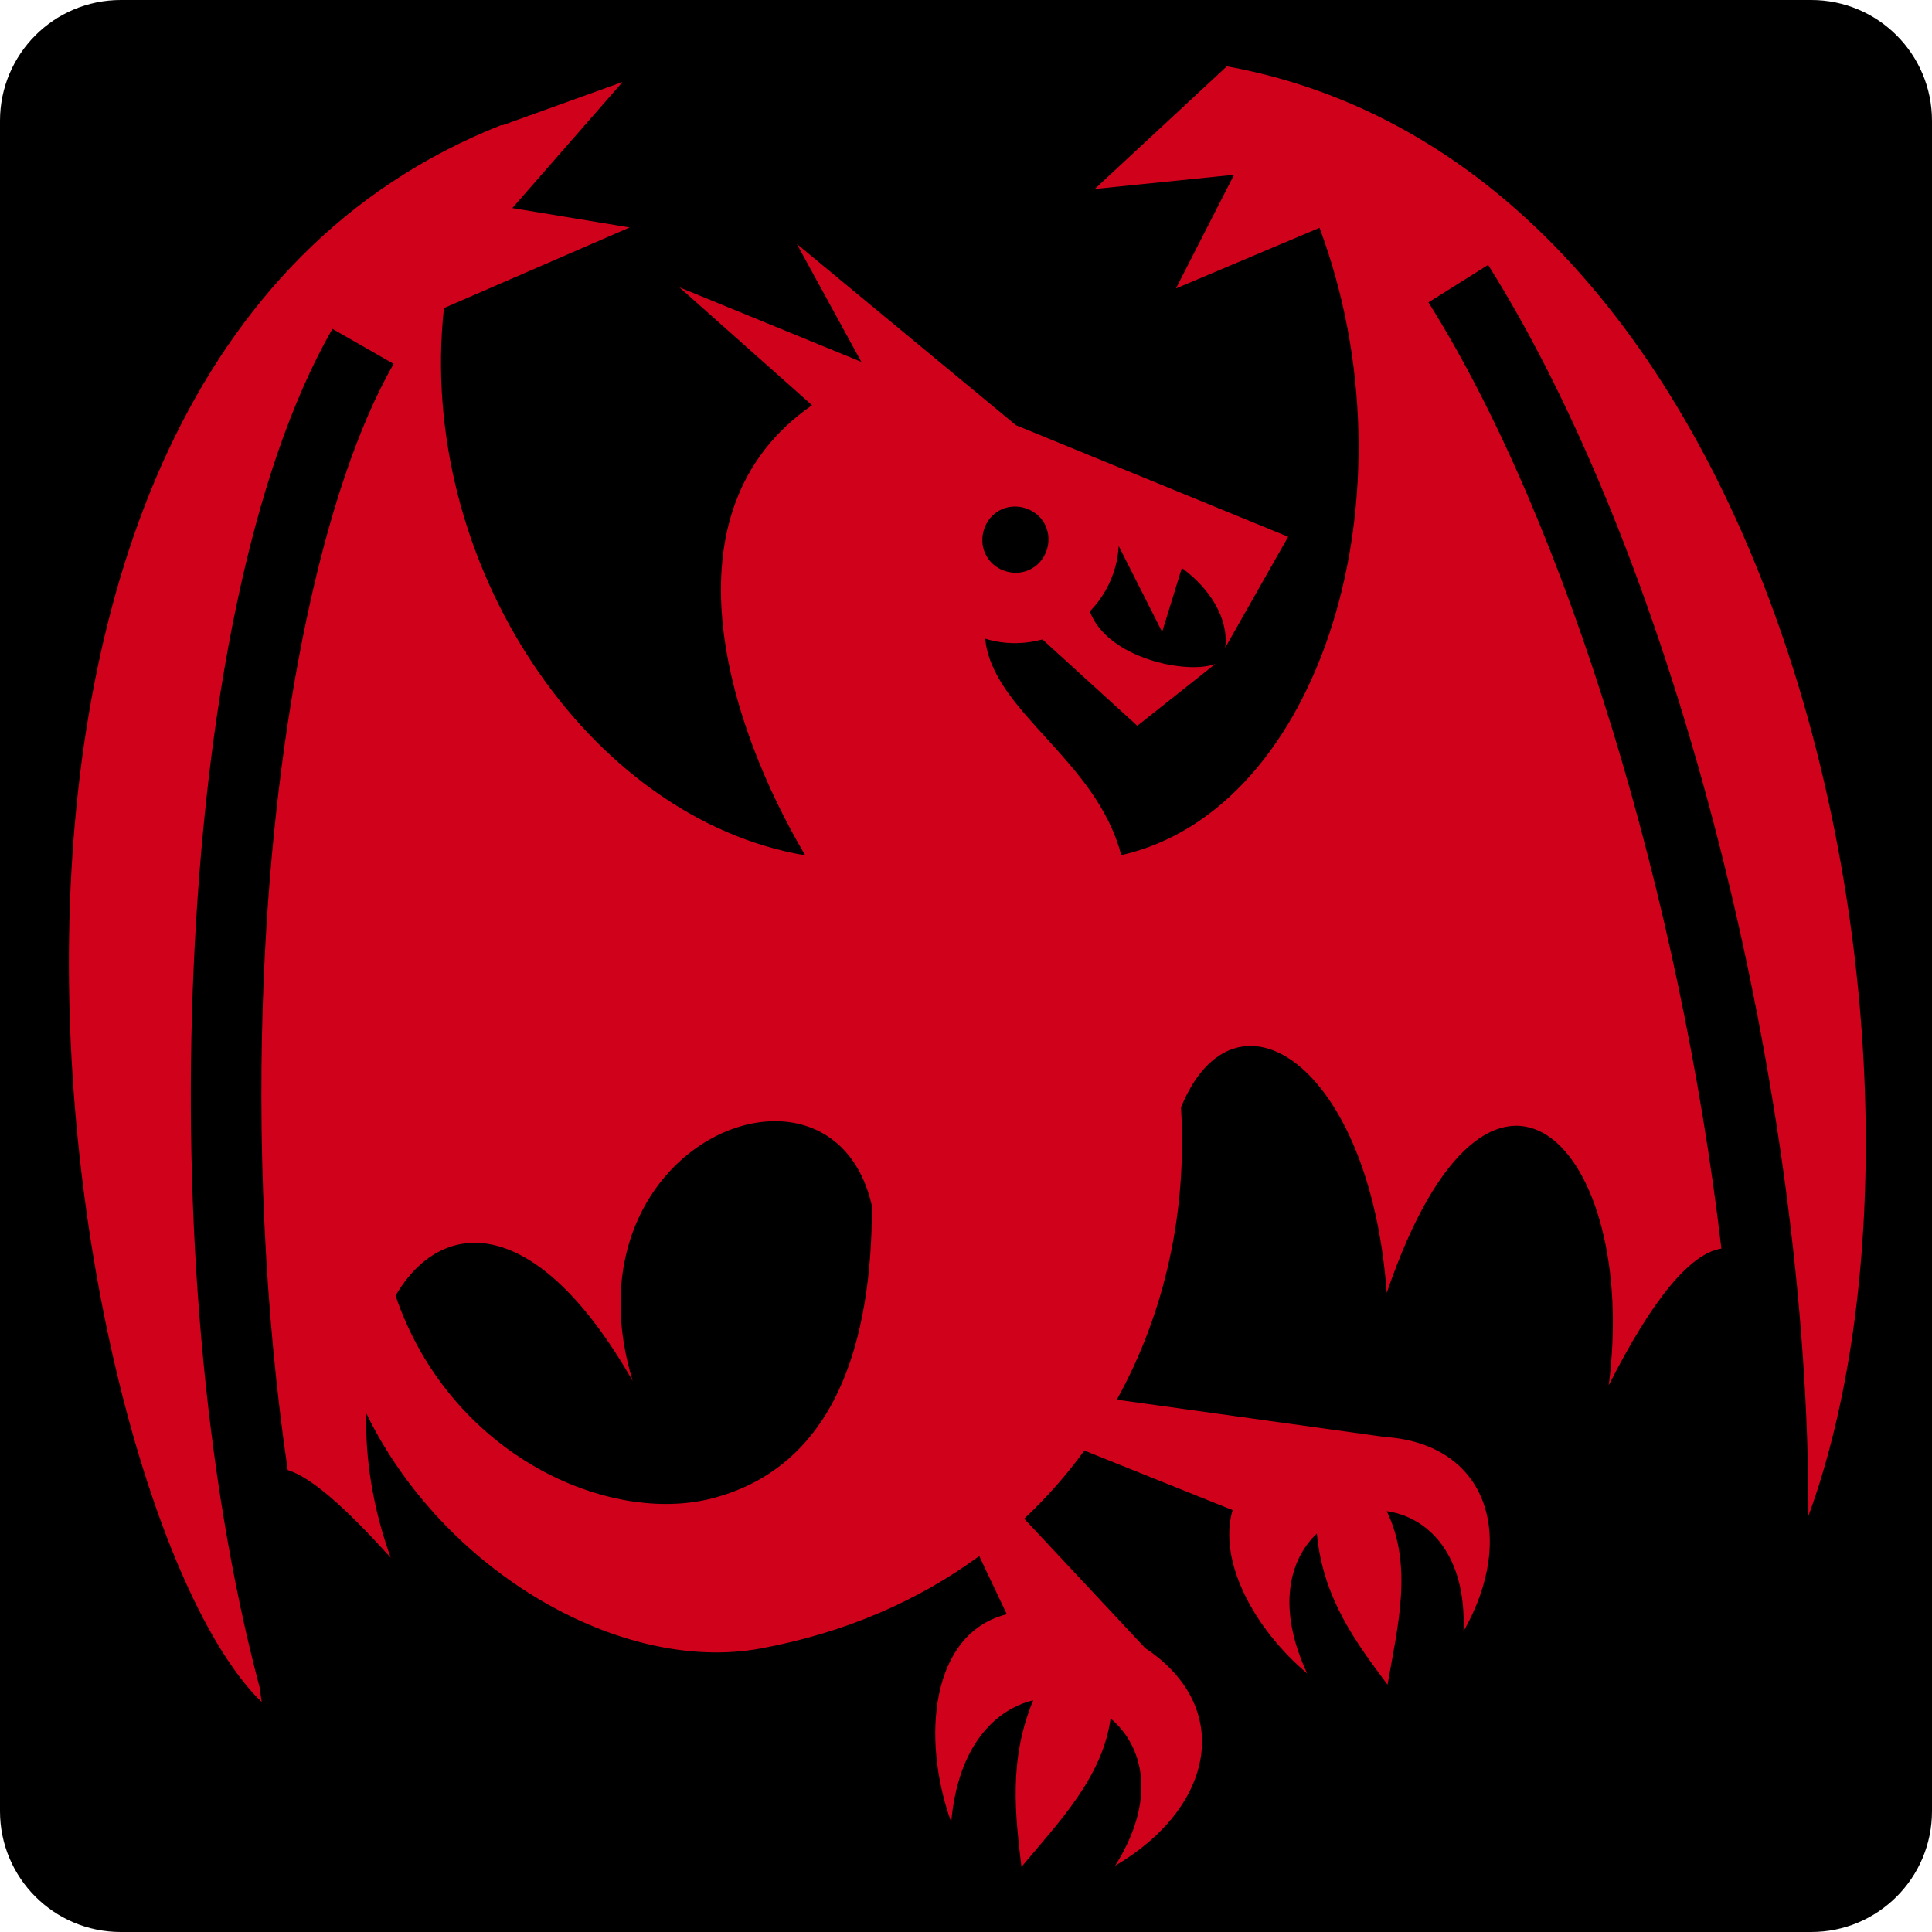
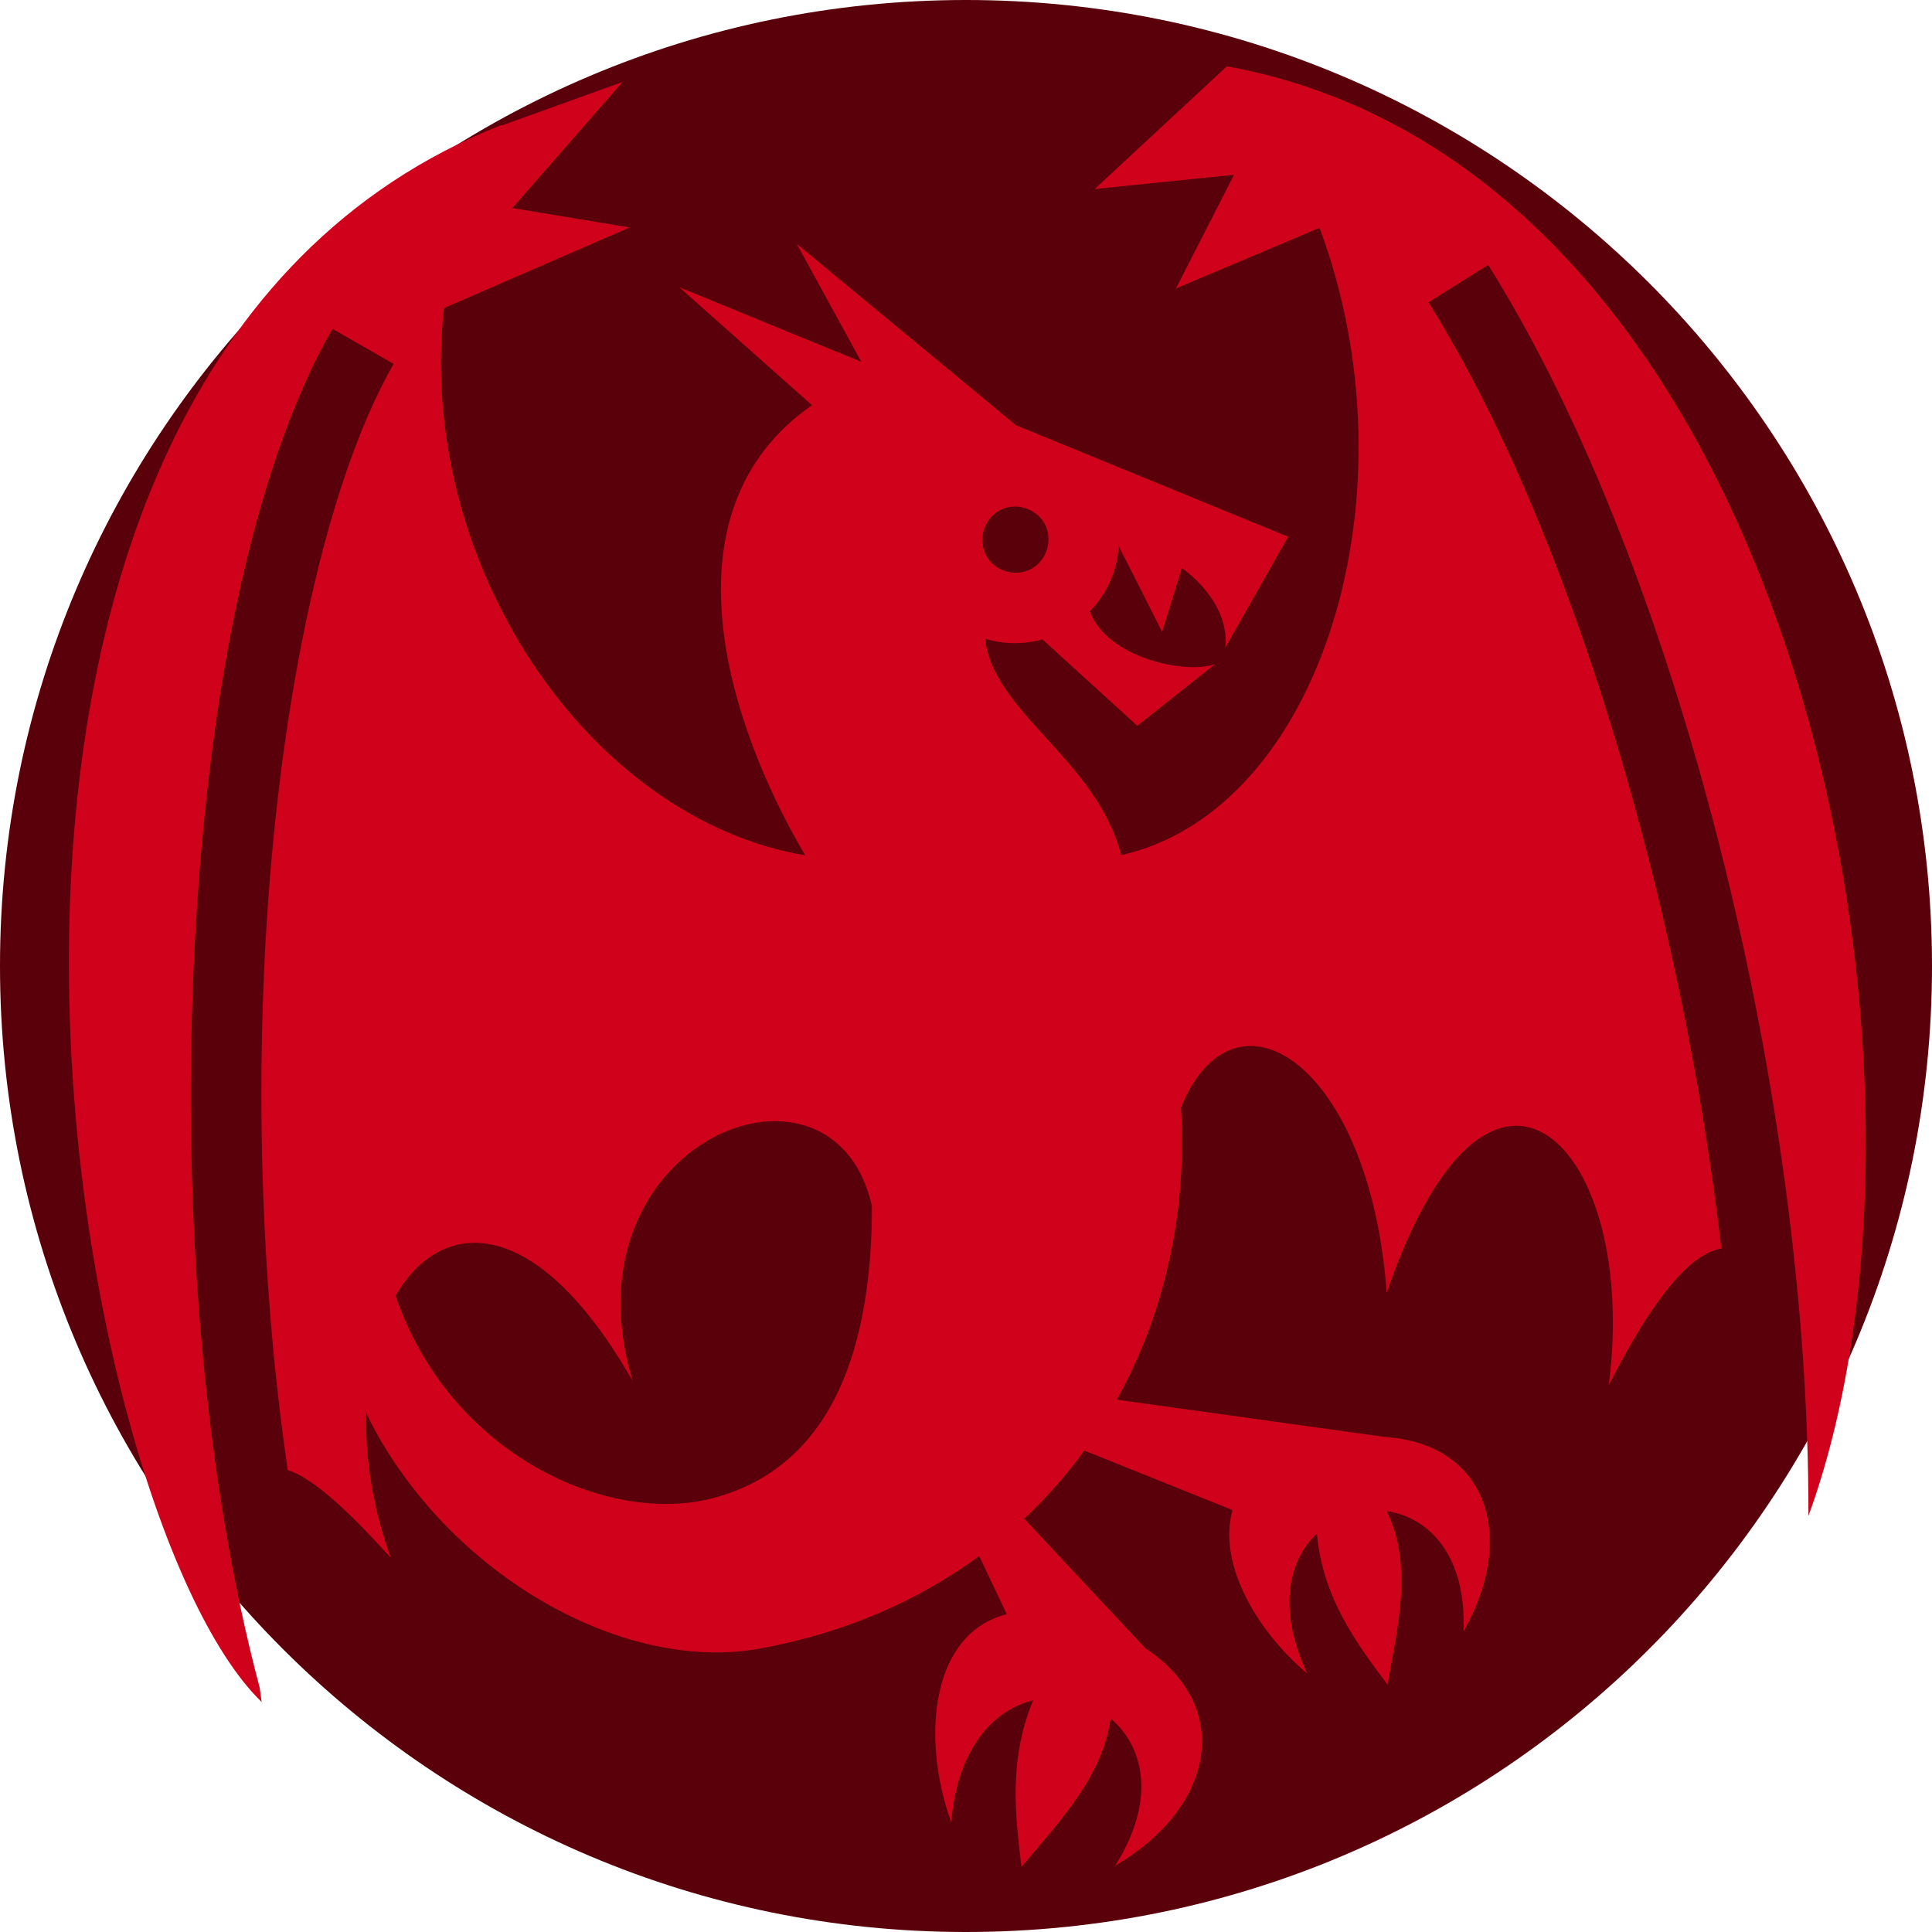
<svg xmlns="http://www.w3.org/2000/svg" style="height: 512px; width: 512px;" viewBox="0 0 512 512">
-   <rect fill="#000" fill-opacity="1" height="512" width="512" rx="32" ry="32" />
+   <circle cx="256" cy="256" r="256" fill="#5a000b" fill-opacity="1" />
  <g class="" style="" transform="translate(0,0)">
    <path d="M324.97 17.54c.03.034.057.07.087.106l-34.924 32.428 36.904-3.752-15.396 30.12 38.048-16.075c26.147 69.965.623 154.277-52.555 166.262-6.554-25.37-34.13-37.945-36.055-57.382.303.093.604.187.912.27 4.833 1.295 9.736 1.183 14.274-.07l25.138 22.89 20.653-16.377c-7.363 2.836-28.588-1.402-33.25-13.923 3.154-3.24 5.55-7.284 6.793-11.922.485-1.813.757-3.635.86-5.445l11.524 22.777 5.22-16.94c7.625 5.575 12.474 13.605 11.49 21.136l16.673-29.4-72.14-29.56-58.057-48.03 17.1 31.25-48.206-19.753 35.14 31.237c-40.602 28.158-22.085 85.04-1.796 119.29-57.5-9.685-103.128-77.435-95.763-145.03l49.21-21.366-31.08-5.14 29.207-33.417-32.015 11.54c.037-.067.07-.135.107-.202-168.36 66.33-116.413 367-63.728 417.99-.19-1.317-.364-2.58-.54-3.855-14.922-56.244-20.375-125.624-17.5-190.53 3.02-68.237 14.834-131.16 36.794-169.522l16.22 9.283c-18.894 33.008-31.4 94.563-34.345 161.064-1.942 43.86.106 90.022 6.275 132.082 6.124 1.892 15.046 9.615 27.295 23.24-4.818-13.35-6.78-26.5-6.482-38.28 20.286 41.665 67.34 69.234 104.633 62.308 22.444-4.17 41.803-12.73 57.81-24.475l7.31 15.418c-20.068 5.036-22.807 32.635-14.737 55.112 1.748-19.882 11.36-29.794 21.73-32.303-6.598 15.867-4.698 30.623-3.117 44.158 10.15-12.147 21.47-23.793 23.628-39.354 8.738 7.332 12.317 21.49 1.194 39.057 26.32-15.473 31.565-41.994 7.978-57.685l-32.07-34.297c5.918-5.55 11.24-11.6 15.947-18.066l39.28 15.776c-3.942 13.69 5.833 31.512 19.77 43.31-8.055-17.288-4.826-30.08 2.562-37.103 1.63 17.39 10.64 29.193 18.733 40.064 2.73-15.665 6.79-31.493-.213-45.987 11.016 1.56 21.2 11.568 20.338 31.877 14.362-25.313 6.11-49.702-20.742-51.52l-71.135-9.892c12.757-22.982 18.676-49.823 17.015-77.475 14.188-34.708 50.058-11.816 54.523 49.16C394.924 262.27 434.58 304 426.324 367.13c11.808-23.38 21.835-35.013 29.862-36.247-10.772-91.925-40.458-191.57-77.637-250.748l15.823-9.942c50.328 80.106 85.112 220.65 84.88 331.547 42.403-115.912-2.347-356.61-154.282-384.2zm-29.458 476.913l-.026.016-.015.05c.015-.02.027-.044.042-.067zm26.543-318.492h.01v-.007l-.01.008zm-53.348-41.716c.866-.027 1.757.073 2.652.313 4.774 1.28 7.467 5.945 6.187 10.72-1.28 4.776-5.943 7.47-10.72 6.19-4.775-1.28-7.468-5.943-6.188-10.72.96-3.584 3.823-5.993 7.21-6.435.282-.036.568-.06.857-.068zM204.904 297.13c11.878-.2 22.637 6.756 26.172 22.487-.008 35.88-9.557 68.823-42.137 77.412-27.624 7.283-69.725-11.398-84.12-53.663 12.28-21.078 37.362-21.986 62.838 22.592-12.583-41.596 14.386-68.444 37.246-68.83z" fill="#d0021b" fill-opacity="1" />
  </g>
</svg>
